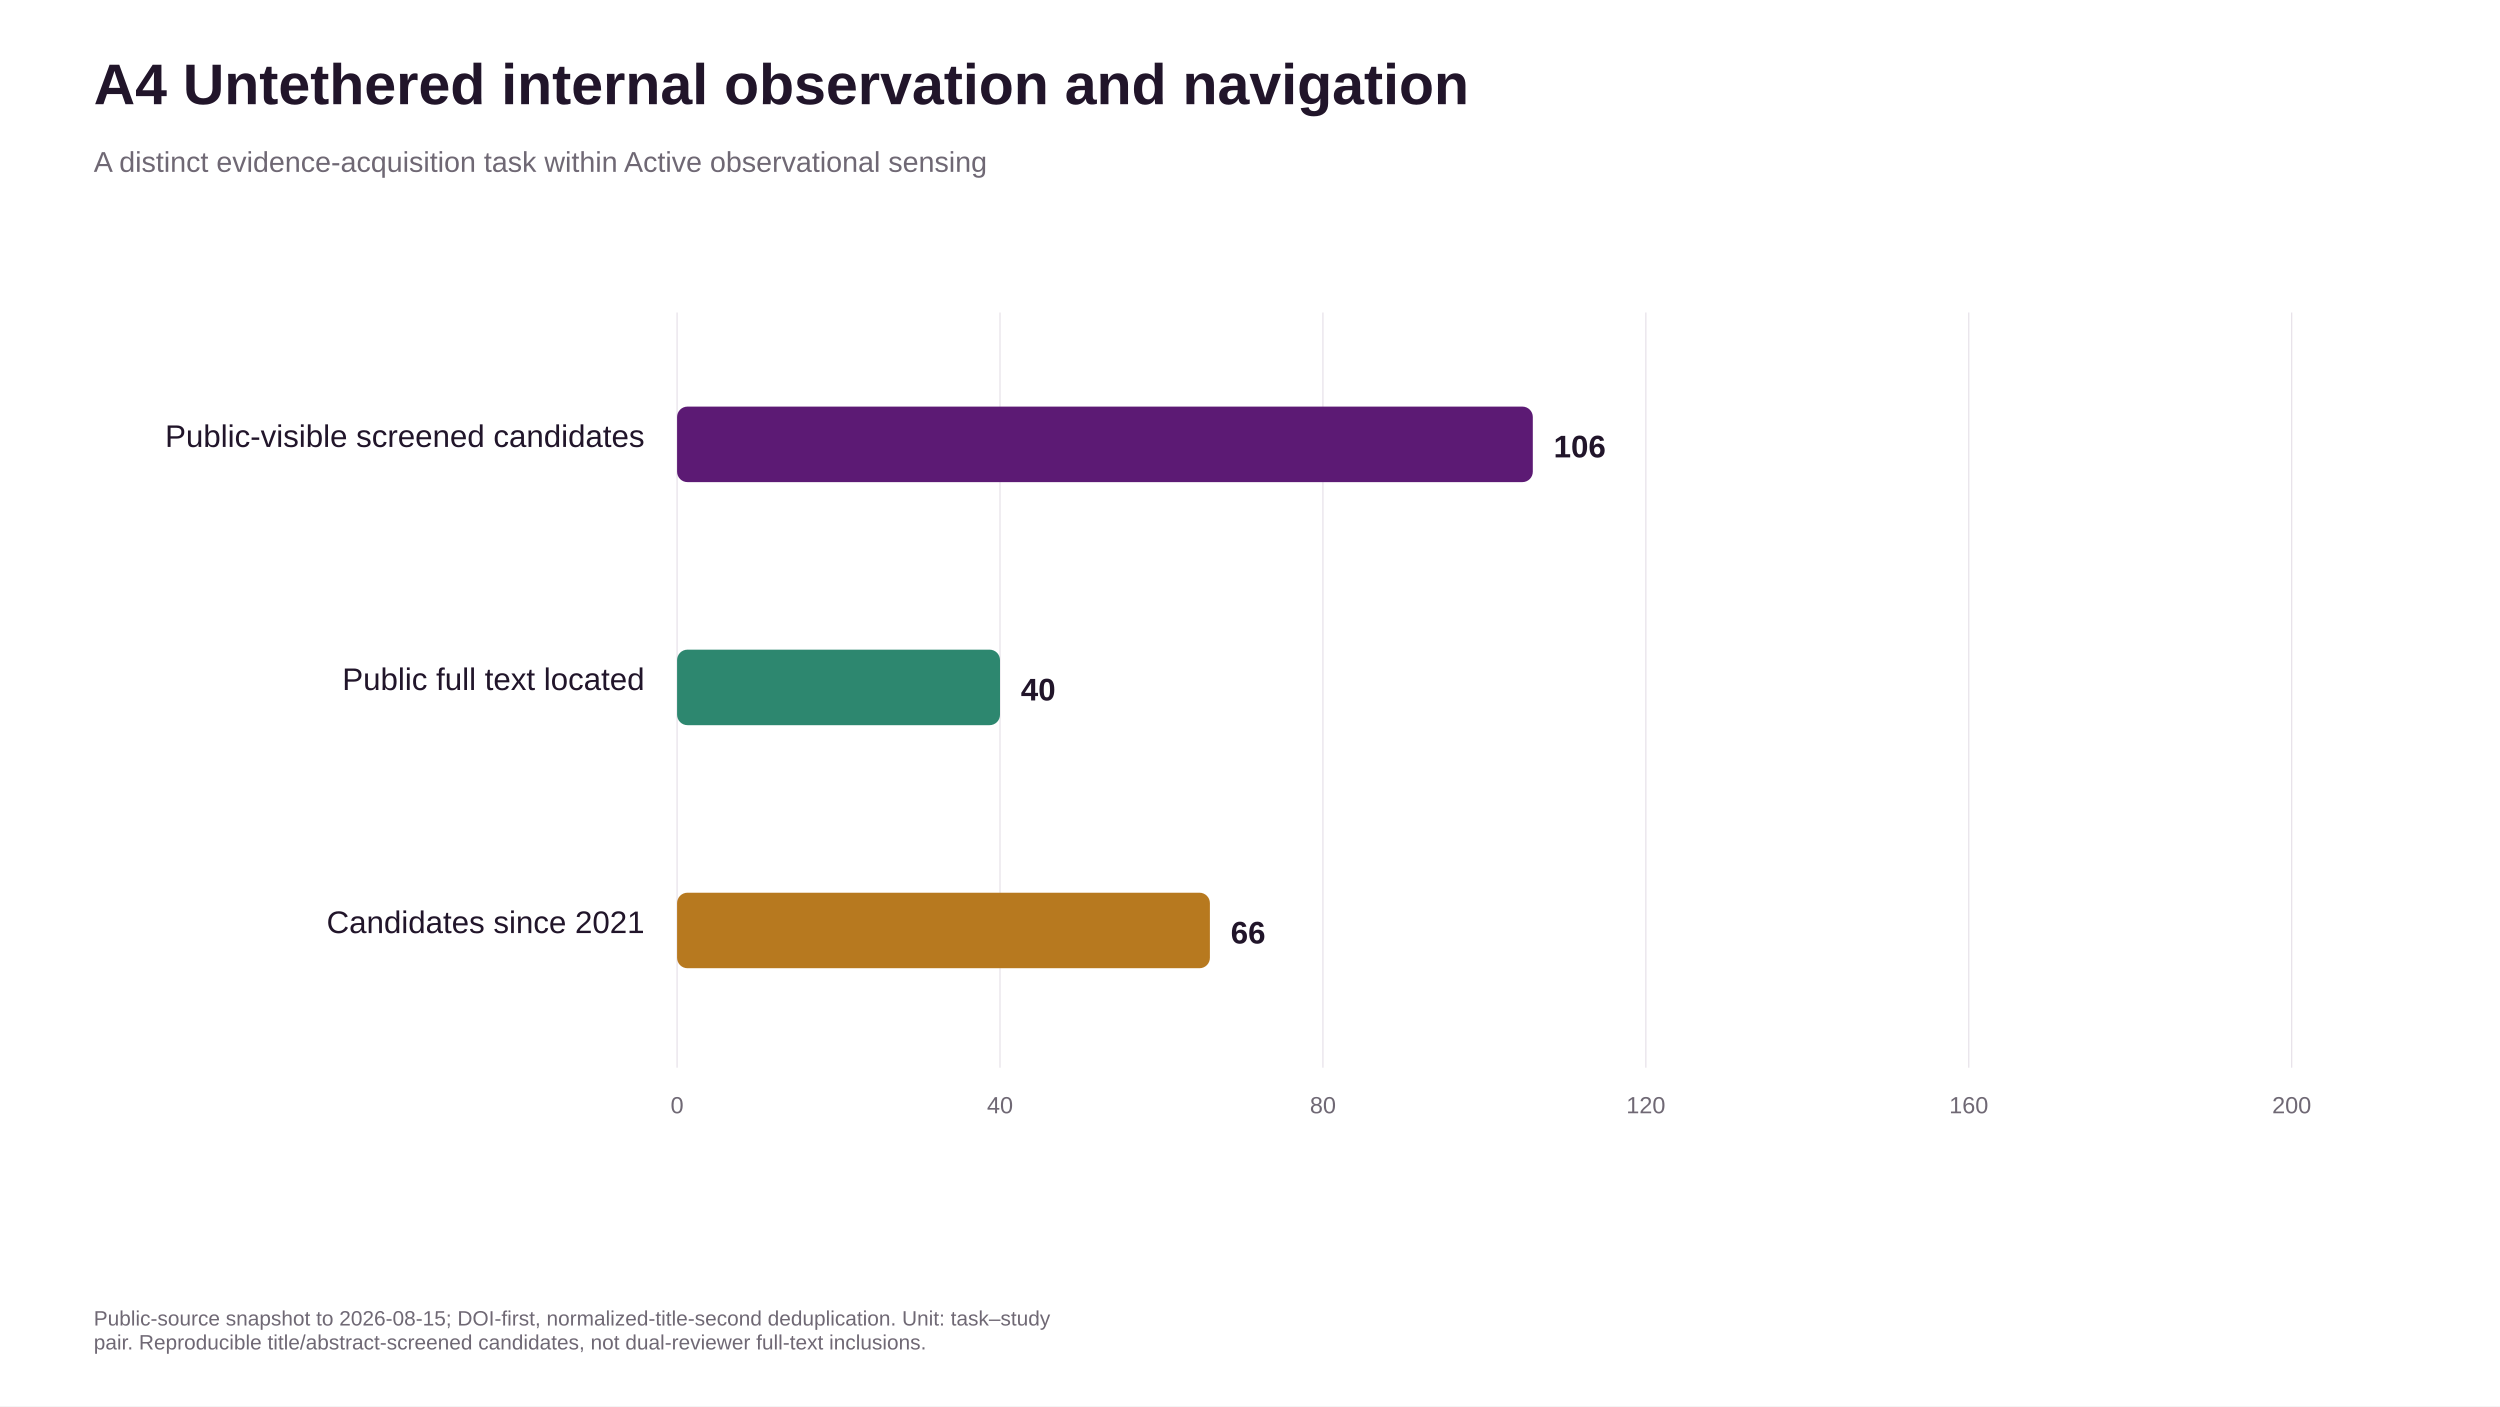
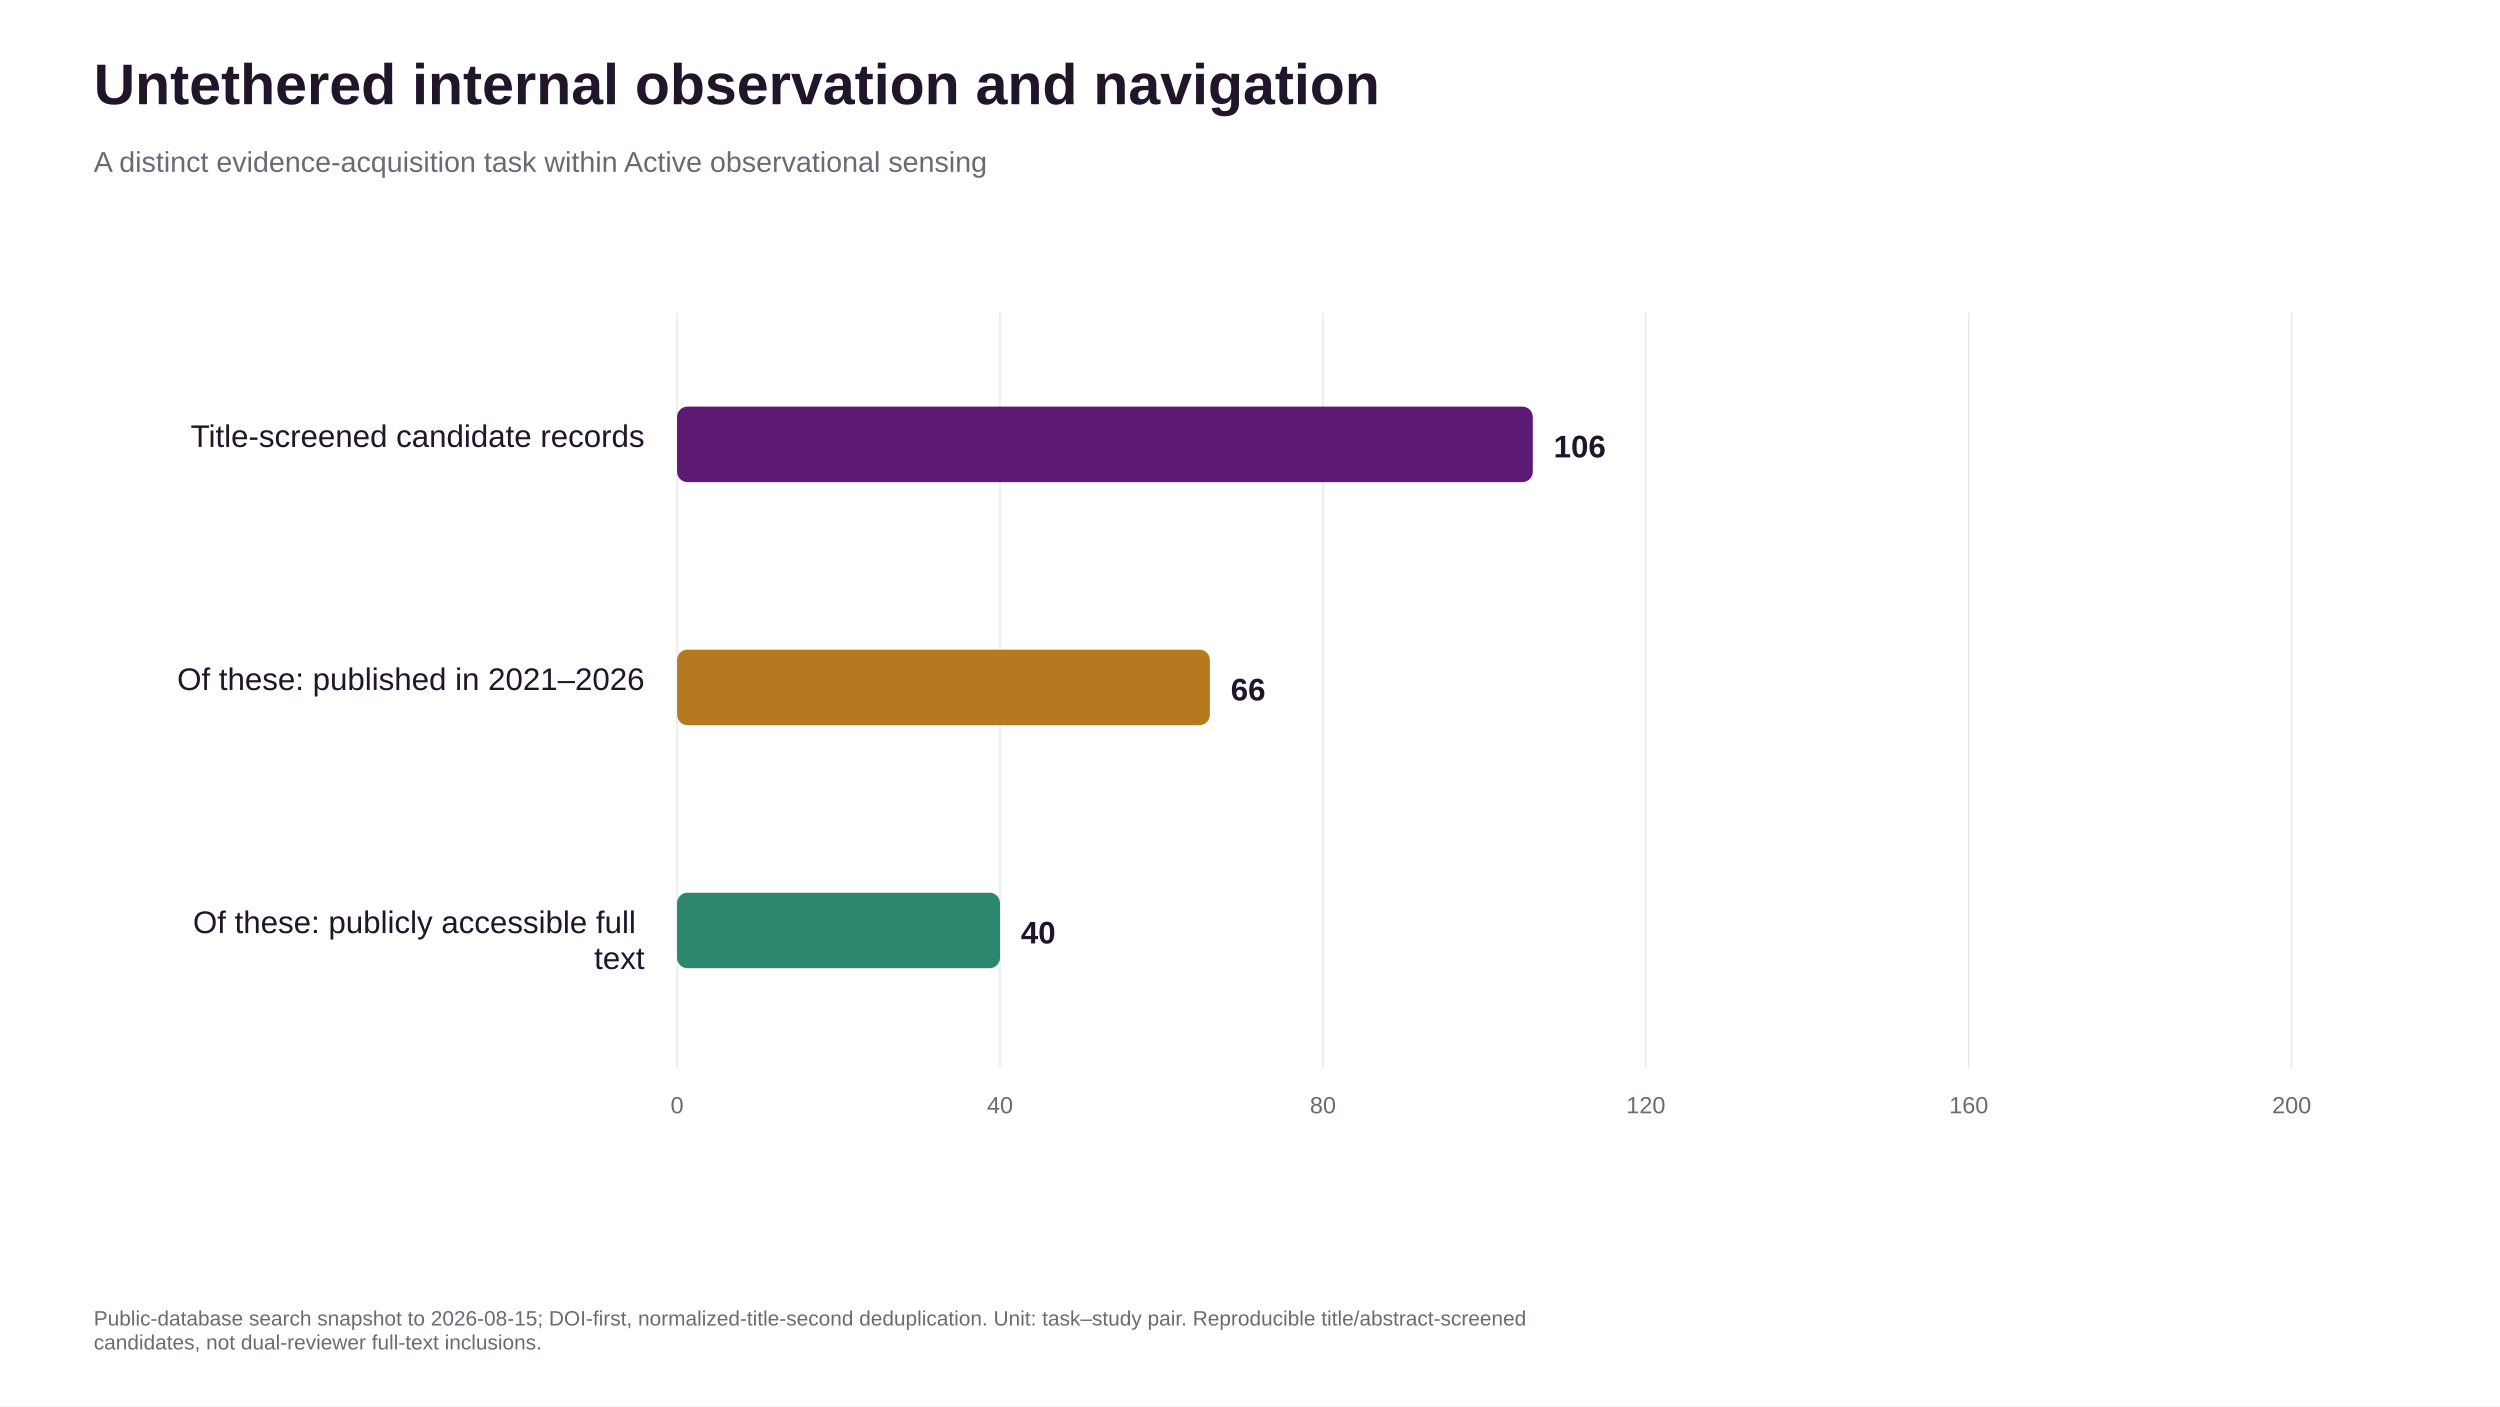
<svg xmlns="http://www.w3.org/2000/svg" width="1920" height="1080" viewBox="0 0 1920 1080">
  <rect width="1920" height="1080" fill="#FFFFFF" />
  <text x="72" y="80" font-size="44" fill="#21152A" text-anchor="start" font-weight="700" font-family="Arial,'Microsoft YaHei','Noto Sans CJK SC',sans-serif">
-     <tspan x="72" dy="0">A4 Untethered internal observation and navigation</tspan>
+     <tspan x="72" dy="0">Untethered internal observation and navigation</tspan>
  </text>
  <text x="72" y="132" font-size="22" fill="#6F6874" text-anchor="start" font-weight="400" font-family="Arial,'Microsoft YaHei','Noto Sans CJK SC',sans-serif">
    <tspan x="72" dy="0">A distinct evidence-acquisition task within Active observational sensing</tspan>
  </text>
  <line x1="520" y1="240" x2="520" y2="820" stroke="#E8E3EA" stroke-width="1" />
  <text x="520" y="855" font-size="18" fill="#6F6874" text-anchor="middle" font-weight="400" font-family="Arial,'Microsoft YaHei','Noto Sans CJK SC',sans-serif">
    <tspan x="520" dy="0">0</tspan>
  </text>
  <line x1="768" y1="240" x2="768" y2="820" stroke="#E8E3EA" stroke-width="1" />
  <text x="768" y="855" font-size="18" fill="#6F6874" text-anchor="middle" font-weight="400" font-family="Arial,'Microsoft YaHei','Noto Sans CJK SC',sans-serif">
    <tspan x="768" dy="0">40</tspan>
  </text>
  <line x1="1016" y1="240" x2="1016" y2="820" stroke="#E8E3EA" stroke-width="1" />
  <text x="1016" y="855" font-size="18" fill="#6F6874" text-anchor="middle" font-weight="400" font-family="Arial,'Microsoft YaHei','Noto Sans CJK SC',sans-serif">
    <tspan x="1016" dy="0">80</tspan>
  </text>
  <line x1="1264" y1="240" x2="1264" y2="820" stroke="#E8E3EA" stroke-width="1" />
  <text x="1264" y="855" font-size="18" fill="#6F6874" text-anchor="middle" font-weight="400" font-family="Arial,'Microsoft YaHei','Noto Sans CJK SC',sans-serif">
    <tspan x="1264" dy="0">120</tspan>
  </text>
  <line x1="1512" y1="240" x2="1512" y2="820" stroke="#E8E3EA" stroke-width="1" />
  <text x="1512" y="855" font-size="18" fill="#6F6874" text-anchor="middle" font-weight="400" font-family="Arial,'Microsoft YaHei','Noto Sans CJK SC',sans-serif">
    <tspan x="1512" dy="0">160</tspan>
  </text>
  <line x1="1760" y1="240" x2="1760" y2="820" stroke="#E8E3EA" stroke-width="1" />
  <text x="1760" y="855" font-size="18" fill="#6F6874" text-anchor="middle" font-weight="400" font-family="Arial,'Microsoft YaHei','Noto Sans CJK SC',sans-serif">
    <tspan x="1760" dy="0">200</tspan>
  </text>
  <text x="495" y="343.267" font-size="24" fill="#21152A" text-anchor="end" font-weight="400" font-family="Arial,'Microsoft YaHei','Noto Sans CJK SC',sans-serif">
-     <tspan x="495" dy="0">Public-visible screened candidates</tspan>
+     <tspan x="495" dy="0">Title-screened candidate records</tspan>
  </text>
  <rect x="520" y="312.267" width="657.2" height="58" rx="8" fill="#5C1A74" />
  <text x="1193.2" y="351.267" font-size="24" fill="#21152A" text-anchor="start" font-weight="700" font-family="Arial,'Microsoft YaHei','Noto Sans CJK SC',sans-serif">
    <tspan x="1193.2" dy="0">106</tspan>
  </text>
  <text x="495" y="529.933" font-size="24" fill="#21152A" text-anchor="end" font-weight="400" font-family="Arial,'Microsoft YaHei','Noto Sans CJK SC',sans-serif">
-     <tspan x="495" dy="0">Public full text located</tspan>
+     <tspan x="495" dy="0">Of these: published in 2021–2026</tspan>
  </text>
-   <rect x="520" y="498.933" width="248" height="58" rx="8" fill="#2D876F" />
-   <text x="784" y="537.933" font-size="24" fill="#21152A" text-anchor="start" font-weight="700" font-family="Arial,'Microsoft YaHei','Noto Sans CJK SC',sans-serif">
+   <rect x="520" y="498.933" width="409.2" height="58" rx="8" fill="#B7791F" />
+   <text x="945.2" y="537.933" font-size="24" fill="#21152A" text-anchor="start" font-weight="700" font-family="Arial,'Microsoft YaHei','Noto Sans CJK SC',sans-serif">
+     <tspan x="945.2" dy="0">66</tspan>
+   </text>
+   <text x="495" y="716.6" font-size="24" fill="#21152A" text-anchor="end" font-weight="400" font-family="Arial,'Microsoft YaHei','Noto Sans CJK SC',sans-serif">
+     <tspan x="495" dy="0">Of these: publicly accessible full</tspan>
+     <tspan x="495" dy="27.6">text</tspan>
+   </text>
+   <rect x="520" y="685.6" width="248" height="58" rx="8" fill="#2D876F" />
+   <text x="784" y="724.6" font-size="24" fill="#21152A" text-anchor="start" font-weight="700" font-family="Arial,'Microsoft YaHei','Noto Sans CJK SC',sans-serif">
    <tspan x="784" dy="0">40</tspan>
  </text>
-   <text x="495" y="716.6" font-size="24" fill="#21152A" text-anchor="end" font-weight="400" font-family="Arial,'Microsoft YaHei','Noto Sans CJK SC',sans-serif">
-     <tspan x="495" dy="0">Candidates since 2021</tspan>
-   </text>
-   <rect x="520" y="685.6" width="409.2" height="58" rx="8" fill="#B7791F" />
-   <text x="945.2" y="724.6" font-size="24" fill="#21152A" text-anchor="start" font-weight="700" font-family="Arial,'Microsoft YaHei','Noto Sans CJK SC',sans-serif">
-     <tspan x="945.2" dy="0">66</tspan>
-   </text>
  <text x="72" y="1018" font-size="16" fill="#6F6874" text-anchor="start" font-weight="400" font-family="Arial,'Microsoft YaHei','Noto Sans CJK SC',sans-serif">
-     <tspan x="72" dy="0">Public-source snapshot to 2026-08-15; DOI-first, normalized-title-second deduplication. Unit: task–study </tspan>
-     <tspan x="72" dy="18.4">pair. Reproducible title/abstract-screened candidates, not dual-reviewer full-text inclusions.</tspan>
+     <tspan x="72" dy="0">Public-database search snapshot to 2026-08-15; DOI-first, normalized-title-second deduplication. Unit: task–study pair. Reproducible title/abstract-screened</tspan>
+     <tspan x="72" dy="18.4">candidates, not dual-reviewer full-text inclusions.</tspan>
  </text>
</svg>
